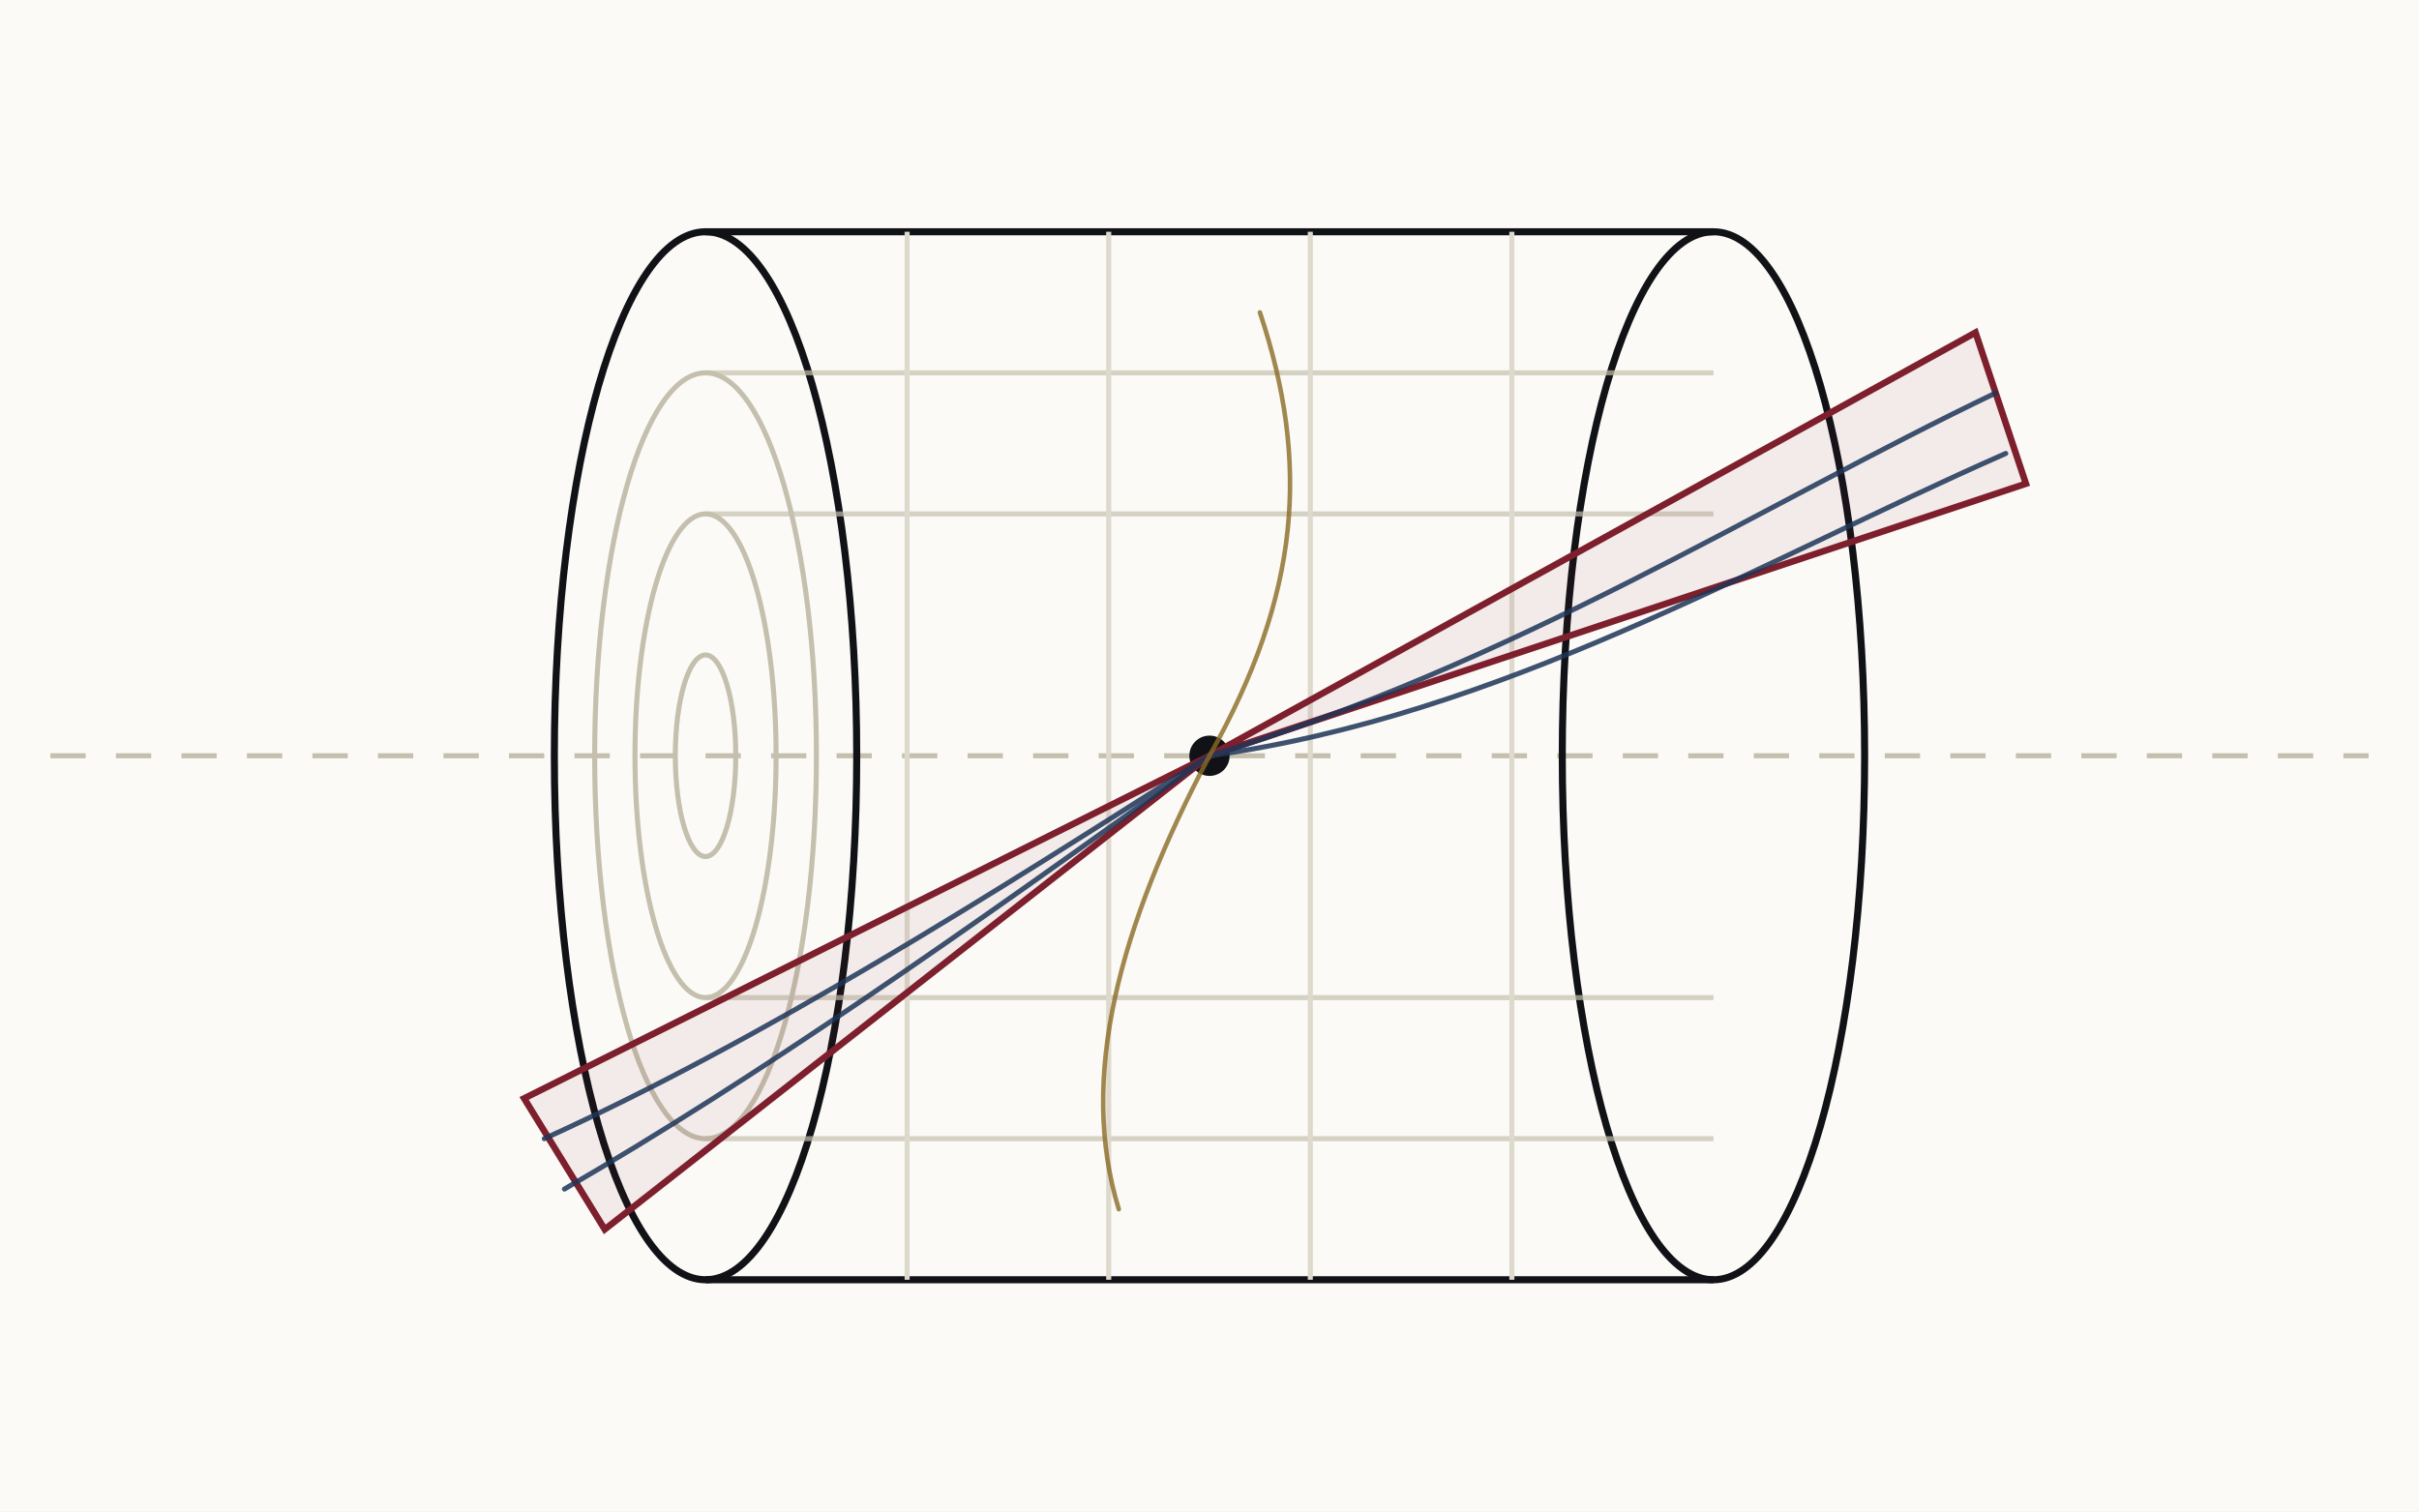
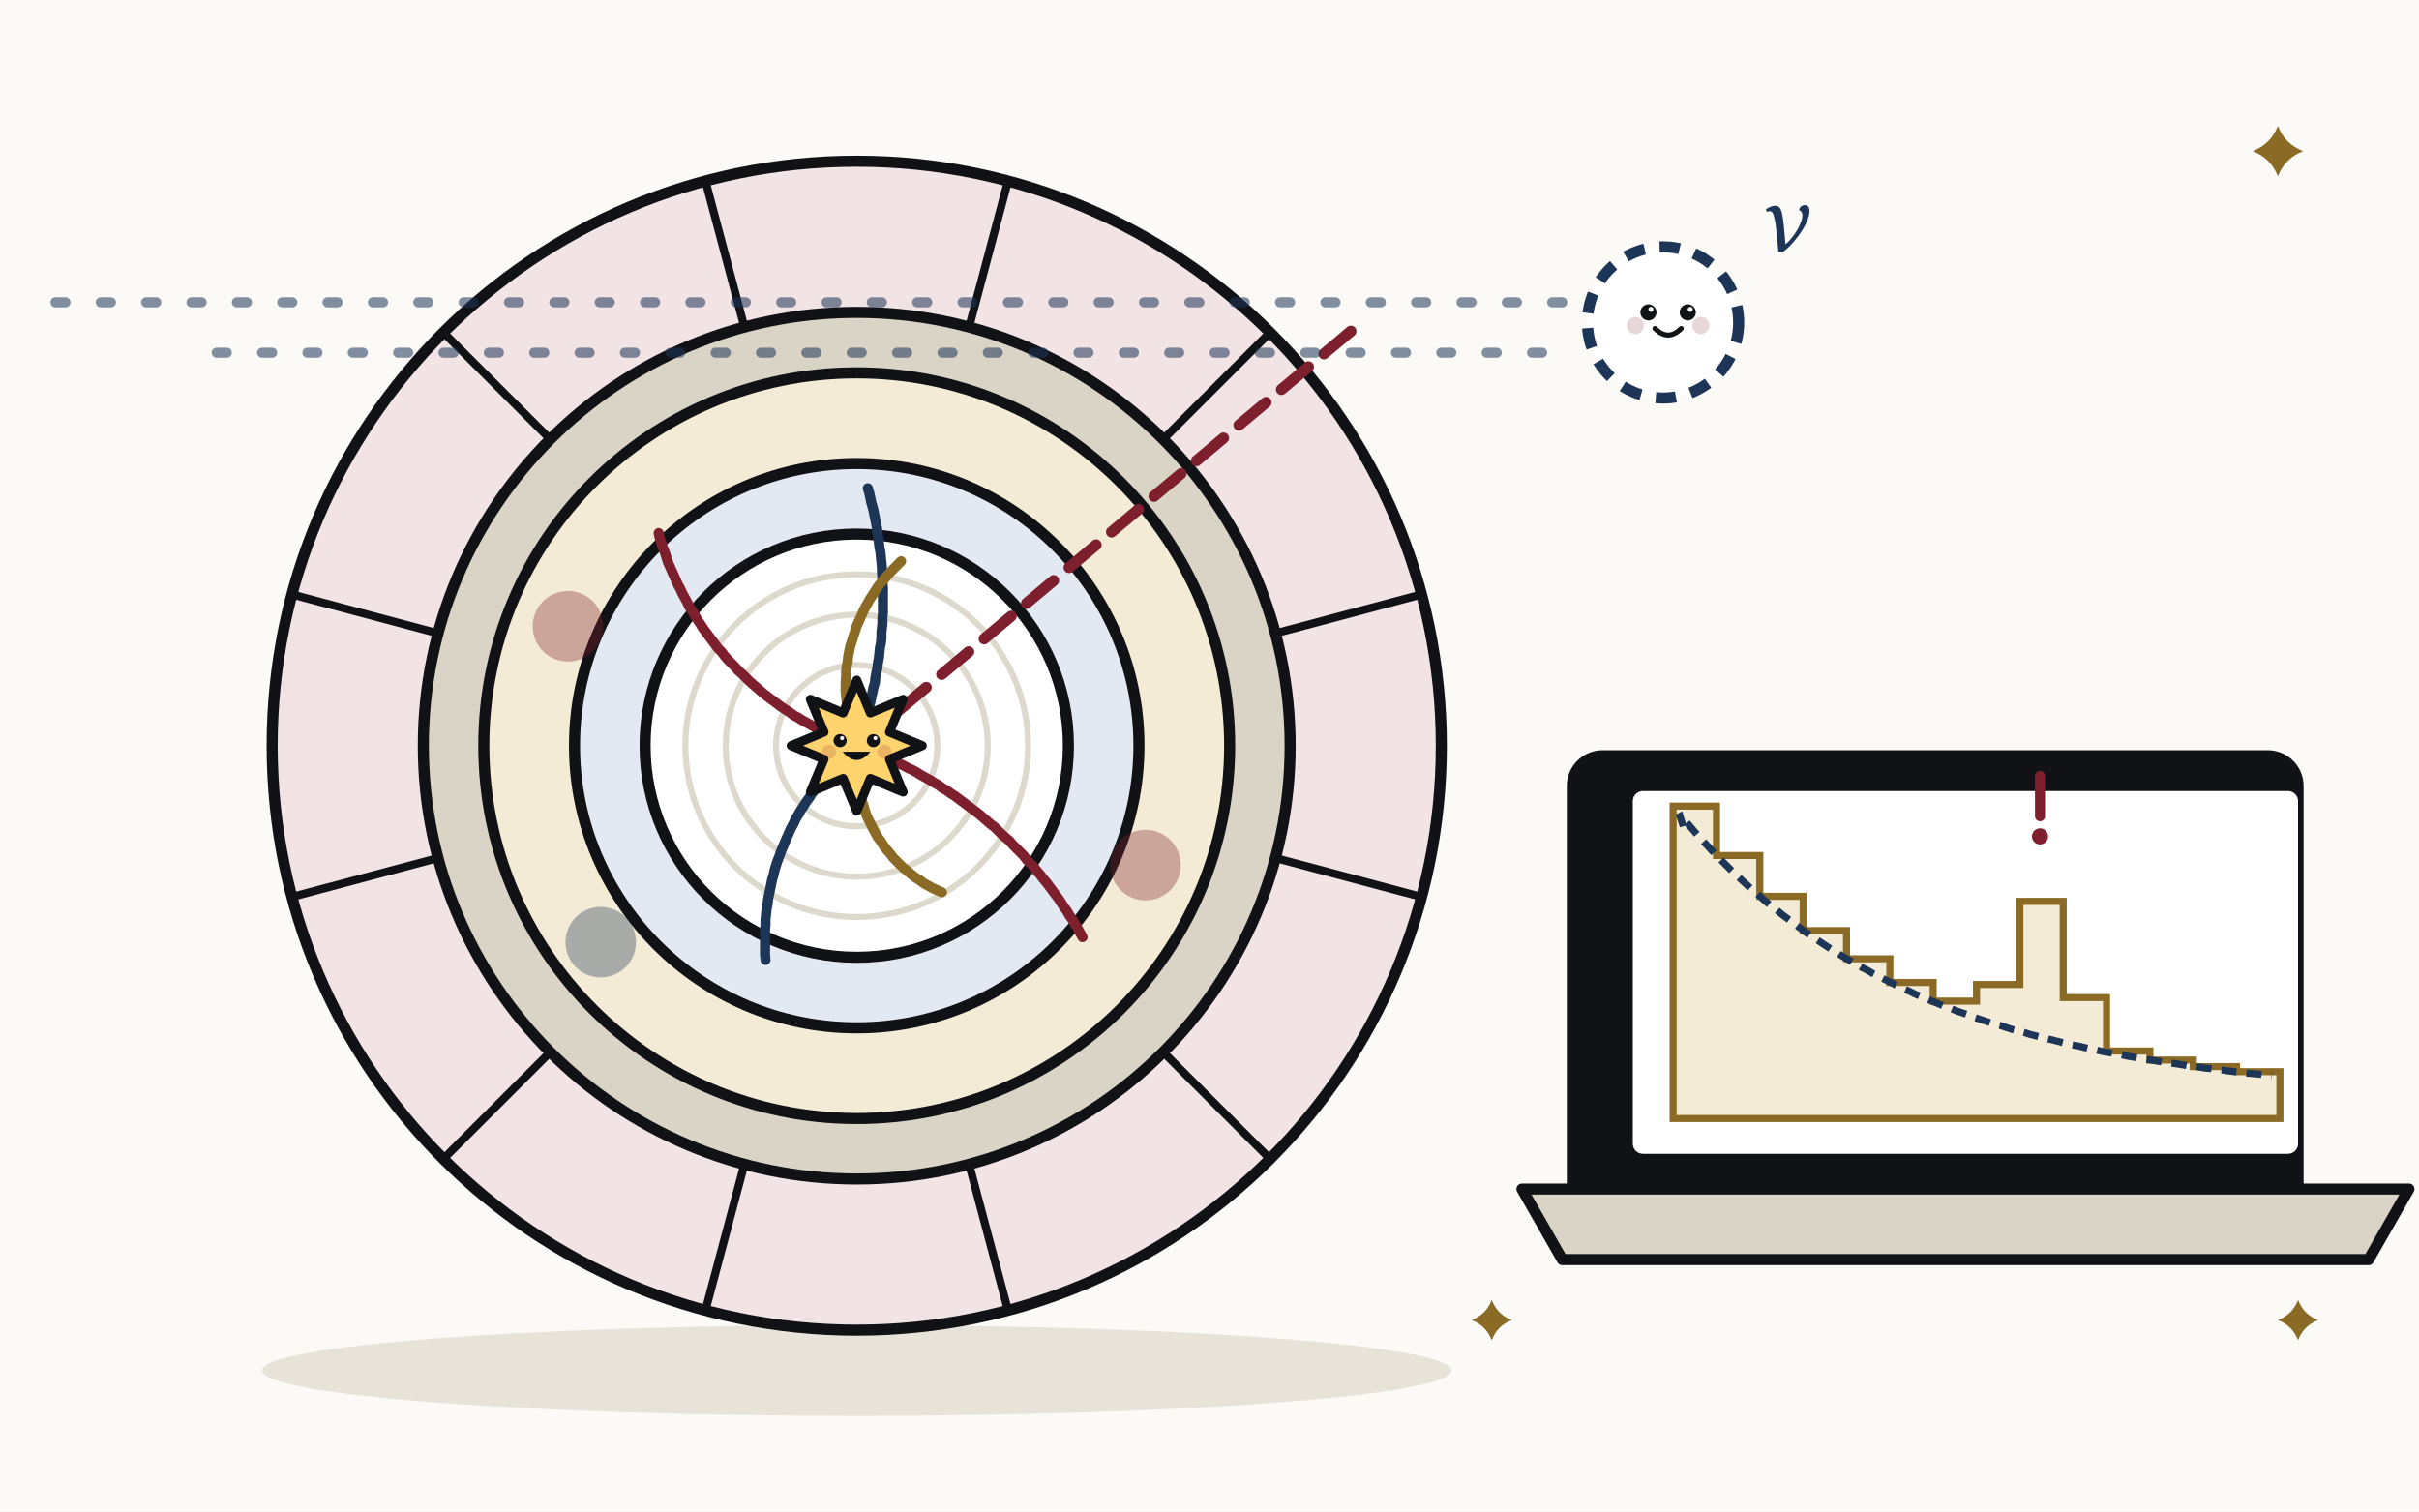
- <svg xmlns="http://www.w3.org/2000/svg" viewBox="0 0 480 300" role="img" aria-label="Line drawing of a cylindrical collider detector with a beam line and two jet cones">
+ <svg xmlns="http://www.w3.org/2000/svg" viewBox="0 0 480 300" role="img" aria-label="Cartoon of a collider detector seen end-on with a collision in the middle, a ghostly neutrino slipping straight through, and a laptop showing a bump in the data">
  <rect width="480" height="300" fill="#fbfaf6" />
-   <path d="M10 150h460" fill="none" stroke="#c5bfae" stroke-width="1" stroke-dasharray="7 6" />
-   <g fill="none" stroke="#101216" stroke-width="1.4">
-     <ellipse cx="140" cy="150" rx="30" ry="104" />
-     <ellipse cx="340" cy="150" rx="30" ry="104" />
-     <path d="M140 46h200M140 254h200" />
-   </g>
-   <g fill="none" stroke="#c5bfae" stroke-width="1">
-     <ellipse cx="140" cy="150" rx="22" ry="76" />
-     <ellipse cx="140" cy="150" rx="14" ry="48" />
-     <ellipse cx="140" cy="150" rx="6" ry="20" />
-     <path d="M140 74h200M140 226h200M140 102h200M140 198h200" opacity=".7" />
-   </g>
-   <g stroke="#ded9cd" stroke-width="1">
-     <path d="M180 46v208M220 46v208M260 46v208M300 46v208" />
-   </g>
-   <circle cx="240" cy="150" r="4" fill="#101216" />
-   <g fill="none" stroke="#7d1f2c" stroke-width="1.3">
-     <path d="M240 150 L392 66 L402 96 Z" fill="#7d1f2c" fill-opacity=".07" />
-     <path d="M240 150 L120 244 L104 218 Z" fill="#7d1f2c" fill-opacity=".07" />
-   </g>
-   <g fill="none" stroke="#1d3557" stroke-width="1" stroke-linecap="round" opacity=".85">
-     <path d="M240 150 C300 132 350 100 396 78" />
-     <path d="M240 150 C298 142 348 112 398 90" />
-     <path d="M240 150 C190 186 150 214 112 236" />
-     <path d="M240 150 C196 178 152 206 108 226" />
-   </g>
-   <g fill="none" stroke="#8a6a24" stroke-width="0.9" stroke-linecap="round" opacity=".8">
-     <path d="M240 150 C258 118 260 92 250 62" />
-     <path d="M240 150 C222 184 214 214 222 240" />
-   </g>
+   <ellipse cx="170" cy="272" rx="118" ry="9" fill="#ded9cd" opacity=".7" />
+   <circle cx="170" cy="148" r="116" fill="#f2e3e5" stroke="#101216" stroke-width="2.2" stroke-linejoin="round" stroke-linecap="round" />
+   <path d="M253.1 170.3 L282 178" stroke="#101216" stroke-width="1.6" />
+   <path d="M230.8 208.8 L252 230" stroke="#101216" stroke-width="1.6" />
+   <path d="M192.3 231.1 L200 260" stroke="#101216" stroke-width="1.6" />
+   <path d="M147.7 231.1 L140 260" stroke="#101216" stroke-width="1.6" />
+   <path d="M109.2 208.8 L88 230" stroke="#101216" stroke-width="1.6" />
+   <path d="M86.9 170.3 L58 178" stroke="#101216" stroke-width="1.6" />
+   <path d="M86.9 125.7 L58 118" stroke="#101216" stroke-width="1.6" />
+   <path d="M109.2 87.2 L88 66" stroke="#101216" stroke-width="1.6" />
+   <path d="M147.7 64.9 L140 36" stroke="#101216" stroke-width="1.6" />
+   <path d="M192.3 64.9 L200 36" stroke="#101216" stroke-width="1.6" />
+   <path d="M230.8 87.2 L252 66" stroke="#101216" stroke-width="1.6" />
+   <path d="M253.1 125.7 L282 118" stroke="#101216" stroke-width="1.6" />
+   <circle cx="170" cy="148" r="86" fill="#d9d4c6" stroke="#101216" stroke-width="2.2" stroke-linejoin="round" stroke-linecap="round" />
+   <circle cx="170" cy="148" r="74" fill="#f4ebd6" stroke="#101216" stroke-width="2.2" stroke-linejoin="round" stroke-linecap="round" />
+   <circle cx="170" cy="148" r="56" fill="#e3e9f2" stroke="#101216" stroke-width="2.2" stroke-linejoin="round" stroke-linecap="round" />
+   <circle cx="170" cy="148" r="42" fill="#fff" stroke="#101216" stroke-width="2.2" stroke-linejoin="round" stroke-linecap="round" />
+   <circle cx="170" cy="148" r="16" fill="none" stroke="#ded9cd" stroke-width="1.2" />
+   <circle cx="170" cy="148" r="26" fill="none" stroke="#ded9cd" stroke-width="1.2" />
+   <circle cx="170" cy="148" r="34" fill="none" stroke="#ded9cd" stroke-width="1.2" />
+   <path d="M170 148 L170.9 148.3 L171.9 148.7 L172.8 149.1 L173.7 149.4 L174.7 149.8 L175.6 150.2 L176.5 150.6 L177.4 151 L178.3 151.5 L179.2 151.9 L180.1 152.4 L181 152.8 L181.9 153.3 L182.7 153.8 L183.6 154.3 L184.5 154.8 L185.3 155.3 L186.2 155.8 L187 156.4 L187.9 156.9 L188.7 157.5 L189.5 158 L190.3 158.6 L191.1 159.2 L191.9 159.8 L192.7 160.4 L193.5 161 L194.3 161.6 L195.1 162.3 L195.8 162.9 L196.6 163.6 L197.4 164.2 L198.1 164.9 L198.8 165.6 L199.6 166.3 L200.3 166.9 L201 167.7 L201.7 168.4 L202.4 169.1 L203.1 169.8 L203.7 170.6 L204.4 171.3 L205.1 172 L205.7 172.8 L206.4 173.6 L207 174.4 L207.6 175.1 L208.2 175.9 L208.8 176.7 L209.4 177.5 L210 178.3 L210.6 179.2 L211.1 180 L211.7 180.8 L212.2 181.7 L212.8 182.5 L213.3 183.4 L213.8 184.2 L214.3 185.1 L214.8 186" fill="none" stroke="#7d1f2c" stroke-width="2" stroke-linecap="round" />
+   <path d="M170 148 L169.2 148.6 L168.5 149.3 L167.7 150 L167 150.7 L166.3 151.4 L165.6 152.1 L164.9 152.8 L164.3 153.6 L163.6 154.3 L163 155.1 L162.3 155.9 L161.7 156.7 L161.1 157.5 L160.6 158.3 L160 159.1 L159.5 159.9 L158.9 160.8 L158.4 161.7 L157.9 162.5 L157.5 163.4 L157 164.3 L156.6 165.2 L156.2 166.1 L155.8 167 L155.4 168 L155 168.9 L154.7 169.8 L154.3 170.8 L154 171.7 L153.7 172.7 L153.5 173.6 L153.2 174.6 L153 175.6 L152.8 176.6 L152.6 177.5 L152.4 178.5 L152.3 179.5 L152.1 180.5 L152 181.5 L151.9 182.5 L151.9 183.5 L151.8 184.5 L151.8 185.5 L151.8 186.5 L151.8 187.5 L151.8 188.5 L151.8 189.5 L151.9 190.5" fill="none" stroke="#1d3557" stroke-width="2" stroke-linecap="round" />
+   <path d="M170 148 L169.1 147.7 L168.1 147.3 L167.2 146.9 L166.3 146.5 L165.4 146.1 L164.5 145.7 L163.5 145.3 L162.7 144.8 L161.8 144.4 L160.9 143.9 L160 143.4 L159.1 142.9 L158.3 142.4 L157.4 141.9 L156.6 141.3 L155.8 140.8 L154.9 140.2 L154.1 139.6 L153.3 139 L152.5 138.4 L151.7 137.8 L151 137.2 L150.2 136.5 L149.5 135.9 L148.7 135.2 L148 134.5 L147.3 133.8 L146.5 133.1 L145.9 132.4 L145.2 131.7 L144.5 131 L143.8 130.2 L143.2 129.4 L142.5 128.7 L141.9 127.9 L141.3 127.1 L140.7 126.3 L140.1 125.5 L139.5 124.7 L139 123.9 L138.4 123 L137.9 122.2 L137.4 121.3 L136.8 120.5 L136.4 119.6 L135.9 118.7 L135.4 117.8 L135 116.9 L134.5 116 L134.1 115.1 L133.7 114.2 L133.3 113.3 L132.9 112.4 L132.5 111.5 L132.2 110.5 L131.9 109.6 L131.5 108.6 L131.2 107.7 L130.9 106.7 L130.7 105.8" fill="none" stroke="#7d1f2c" stroke-width="2" stroke-linecap="round" />
+   <path d="M170 148 L170.3 147.1 L170.7 146.1 L171 145.2 L171.3 144.2 L171.6 143.3 L171.9 142.3 L172.2 141.3 L172.4 140.4 L172.7 139.4 L172.9 138.4 L173.1 137.5 L173.3 136.5 L173.6 135.5 L173.7 134.5 L173.9 133.5 L174.1 132.6 L174.2 131.6 L174.4 130.6 L174.5 129.6 L174.6 128.6 L174.8 127.6 L174.9 126.6 L174.9 125.6 L175 124.6 L175.1 123.6 L175.1 122.6 L175.2 121.6 L175.2 120.6 L175.2 119.6 L175.2 118.6 L175.2 117.6 L175.2 116.6 L175.1 115.6 L175.1 114.6 L175 113.6 L175 112.6 L174.9 111.6 L174.8 110.6 L174.7 109.6 L174.5 108.6 L174.4 107.7 L174.3 106.7 L174.1 105.7 L174 104.7 L173.8 103.7 L173.6 102.7 L173.4 101.7 L173.2 100.8 L172.9 99.8 L172.7 98.8 L172.5 97.9 L172.2 96.9" fill="none" stroke="#1d3557" stroke-width="2" stroke-linecap="round" />
+   <path d="M170 148 L169.7 147.1 L169.3 146.1 L169.1 145.2 L168.8 144.2 L168.6 143.2 L168.4 142.2 L168.2 141.2 L168.1 140.3 L168 139.3 L167.9 138.3 L167.8 137.3 L167.8 136.3 L167.8 135.3 L167.9 134.3 L167.9 133.3 L168 132.3 L168.2 131.3 L168.3 130.3 L168.5 129.3 L168.7 128.3 L169 127.4 L169.3 126.4 L169.6 125.5 L169.9 124.5 L170.3 123.6 L170.7 122.7 L171.1 121.8 L171.5 120.9 L172 120 L172.5 119.1 L173 118.3 L173.6 117.4 L174.1 116.6 L174.7 115.8 L175.4 115 L176 114.3 L176.7 113.5 L177.4 112.8 L178.1 112.1 L178.8 111.4" fill="none" stroke="#8a6a24" stroke-width="2" stroke-linecap="round" />
+   <path d="M170 148 L169.9 149 L169.9 150 L169.8 151 L169.9 152 L169.9 153 L170 154 L170.1 155 L170.3 156 L170.5 157 L170.7 157.9 L171 158.9 L171.3 159.8 L171.6 160.8 L171.9 161.7 L172.3 162.6 L172.8 163.6 L173.2 164.4 L173.7 165.3 L174.2 166.2 L174.8 167 L175.3 167.8 L175.9 168.6 L176.6 169.4 L177.2 170.2 L177.9 170.9 L178.6 171.6 L179.3 172.3 L180.1 172.9 L180.9 173.6 L181.7 174.2 L182.5 174.7 L183.3 175.3 L184.2 175.8 L185.1 176.3 L186 176.7 L186.9 177.1" fill="none" stroke="#8a6a24" stroke-width="2" stroke-linecap="round" />
+   <circle cx="227.3" cy="171.7" r="7" fill="#7d1f2c" opacity=".35" />
+   <circle cx="112.7" cy="124.3" r="7" fill="#7d1f2c" opacity=".35" />
+   <circle cx="119.2" cy="187" r="7" fill="#1d3557" opacity=".35" />
+   <path d="M170 148 L268.1 65.7" stroke="#7d1f2c" stroke-width="2.2" stroke-dasharray="7 4" stroke-linecap="round" />
+   <path d="M183 148 L176.5 150.7 L179.2 157.2 L172.7 154.5 L170 161 L167.3 154.5 L160.8 157.2 L163.5 150.7 L157 148 L163.5 145.3 L160.8 138.8 L167.3 141.5 L170 135 L172.7 141.5 L179.2 138.8 L176.5 145.3 Z" fill="#ffd36e" stroke="#101216" stroke-width="1.8" stroke-linejoin="round" />
+   <circle cx="166.7" cy="147" r="1.3" fill="#101216" />
+   <circle cx="173.3" cy="147" r="1.3" fill="#101216" />
+   <circle cx="167.1" cy="146.5" r="0.4" fill="#fff" />
+   <circle cx="173.7" cy="146.5" r="0.4" fill="#fff" />
+   <path d="M167.2 149.2 q2.8 3.3 5.5 0 z" fill="#101216" />
+   <circle cx="164.5" cy="149.2" r="1.4" fill="#7d1f2c" opacity=".18" />
+   <circle cx="175.5" cy="149.2" r="1.4" fill="#7d1f2c" opacity=".18" />
+   <path d="M310 60 H8 M306 70 H40" stroke="#1d3557" stroke-width="2" stroke-dasharray="2 7" stroke-linecap="round" opacity=".55" />
+   <circle cx="330" cy="64" r="15" fill="#fff" stroke="#1d3557" stroke-width="2.2" stroke-dasharray="4 3" />
+   <circle cx="327.1" cy="62" r="1.6" fill="#101216" />
+   <circle cx="334.9" cy="62" r="1.6" fill="#101216" />
+   <circle cx="327.6" cy="61.4" r="0.5" fill="#fff" />
+   <circle cx="335.4" cy="61.4" r="0.5" fill="#fff" />
+   <path d="M328.4 65.2 q2.6 2.6 5.2 0" fill="none" stroke="#101216" stroke-width="1" stroke-linecap="round" />
+   <circle cx="324.5" cy="64.6" r="1.7" fill="#7d1f2c" opacity=".18" />
+   <circle cx="337.5" cy="64.6" r="1.7" fill="#7d1f2c" opacity=".18" />
+   <text x="350" y="50" font-family="Georgia, serif" font-style="italic" font-size="17" fill="#1d3557">ν</text>
+   <path d="M318 150 h132 a6 6 0 0 1 6 6 v80 h-144 v-80 a6 6 0 0 1 6 -6 z" fill="#101216" stroke="#101216" stroke-width="2.2" stroke-linejoin="round" />
+   <rect x="324" y="157" width="132" height="72" rx="2" fill="#fff" />
+   <path d="M302 236 h176 l-8 14 h-160 z" fill="#d9d4c6" stroke="#101216" stroke-width="2.2" stroke-linejoin="round" stroke-linecap="round" />
+   <path d="M332 222 V160 H340.6 V169.8 H349.2 V177.9 H357.8 V184.7 H366.4 V190.3 H375 V195 H383.6 V198.7 H392.2 V195.4 H400.8 V178.9 H409.4 V198 H418 V208.6 H426.6 V210.4 H435.2 V211.7 H443.8 V212.7 H452.4 V222 Z" fill="#f4ebd6" stroke="#8a6a24" stroke-width="1.4" />
+   <path d="M334 164 L333.2 161.5 L334.4 162.9 L335.6 164.3 L336.8 165.7 L338 167 L339.2 168.3 L340.4 169.6 L341.6 170.8 L342.8 172 L344 173.2 L345.2 174.3 L346.4 175.4 L347.6 176.5 L348.8 177.5 L350 178.6 L351.2 179.6 L352.4 180.5 L353.6 181.5 L354.8 182.4 L356 183.3 L357.2 184.2 L358.4 185.1 L359.6 185.9 L360.8 186.7 L362 187.5 L363.2 188.3 L364.4 189 L365.6 189.8 L366.8 190.5 L368 191.2 L369.2 191.9 L370.4 192.5 L371.6 193.2 L372.8 193.8 L374 194.4 L375.2 195 L376.4 195.6 L377.6 196.2 L378.8 196.7 L380 197.3 L381.2 197.8 L382.4 198.3 L383.6 198.8 L384.8 199.3 L386 199.8 L387.2 200.2 L388.4 200.7 L389.6 201.1 L390.8 201.5 L392 202 L393.2 202.4 L394.4 202.8 L395.6 203.2 L396.8 203.5 L398 203.9 L399.2 204.3 L400.4 204.6 L401.6 204.9 L402.8 205.3 L404 205.6 L405.2 205.9 L406.4 206.2 L407.6 206.5 L408.8 206.8 L410 207.1 L411.2 207.4 L412.4 207.6 L413.6 207.9 L414.8 208.2 L416 208.4 L417.2 208.7 L418.4 208.9 L419.6 209.1 L420.8 209.3 L422 209.6 L423.2 209.8 L424.4 210 L425.6 210.2 L426.8 210.4 L428 210.6 L429.2 210.8 L430.4 211 L431.6 211.1 L432.8 211.3 L434 211.5 L435.2 211.6 L436.4 211.8 L437.6 212 L438.8 212.1 L440 212.3 L441.2 212.4 L442.4 212.6 L443.6 212.7 L444.8 212.8 L446 213 L447.2 213.1 L448.4 213.2 L449.6 213.3 L450.8 213.5" fill="none" stroke="#1d3557" stroke-width="1.4" stroke-dasharray="3 2" />
+   <path d="M404.8 154 v8" stroke="#7d1f2c" stroke-width="2" stroke-linecap="round" />
+   <circle cx="404.8" cy="166" r="1.6" fill="#7d1f2c" />
+   <path d="M452 25 Q453.4 28.6 457 30 Q453.4 31.4 452 35 Q450.6 31.4 447 30 Q450.6 28.6 452 25Z" fill="#8a6a24" />
+   <path d="M296 258 Q297.1 260.9 300 262 Q297.1 263.1 296 266 Q294.9 263.1 292 262 Q294.9 260.9 296 258Z" fill="#8a6a24" />
+   <path d="M456 258 Q457.1 260.9 460 262 Q457.1 263.1 456 266 Q454.9 263.1 452 262 Q454.9 260.9 456 258Z" fill="#8a6a24" />
</svg>
